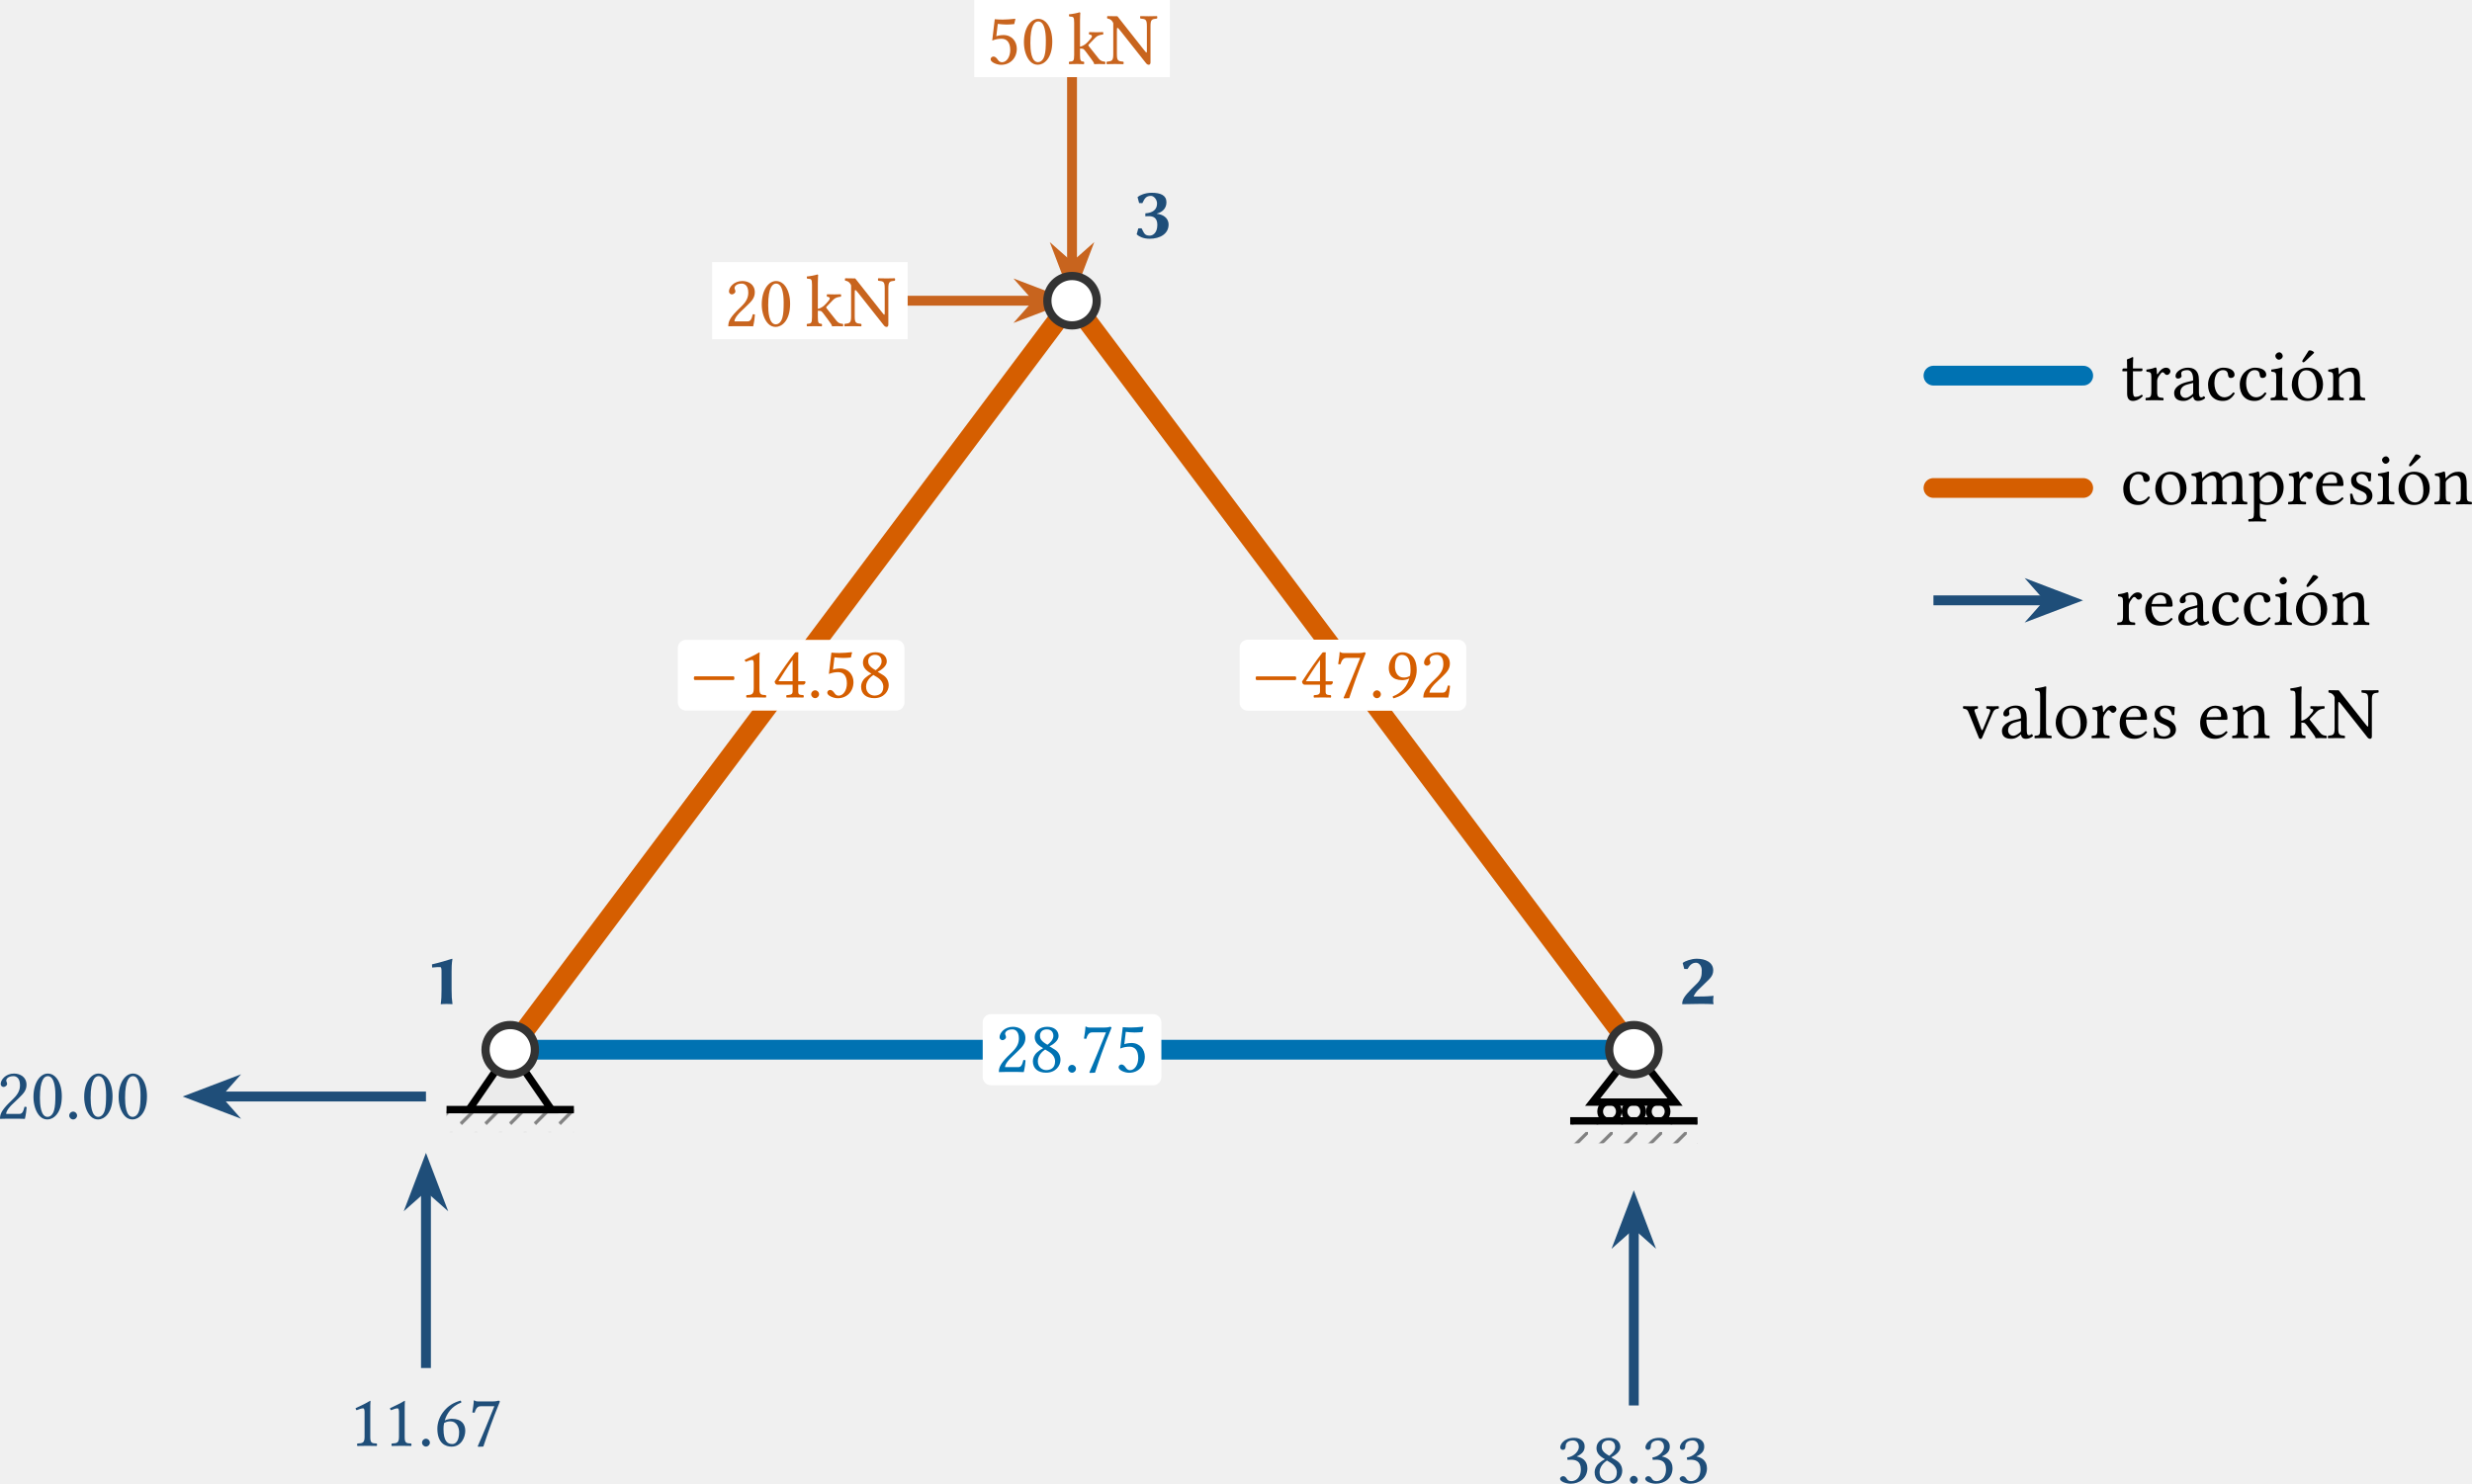
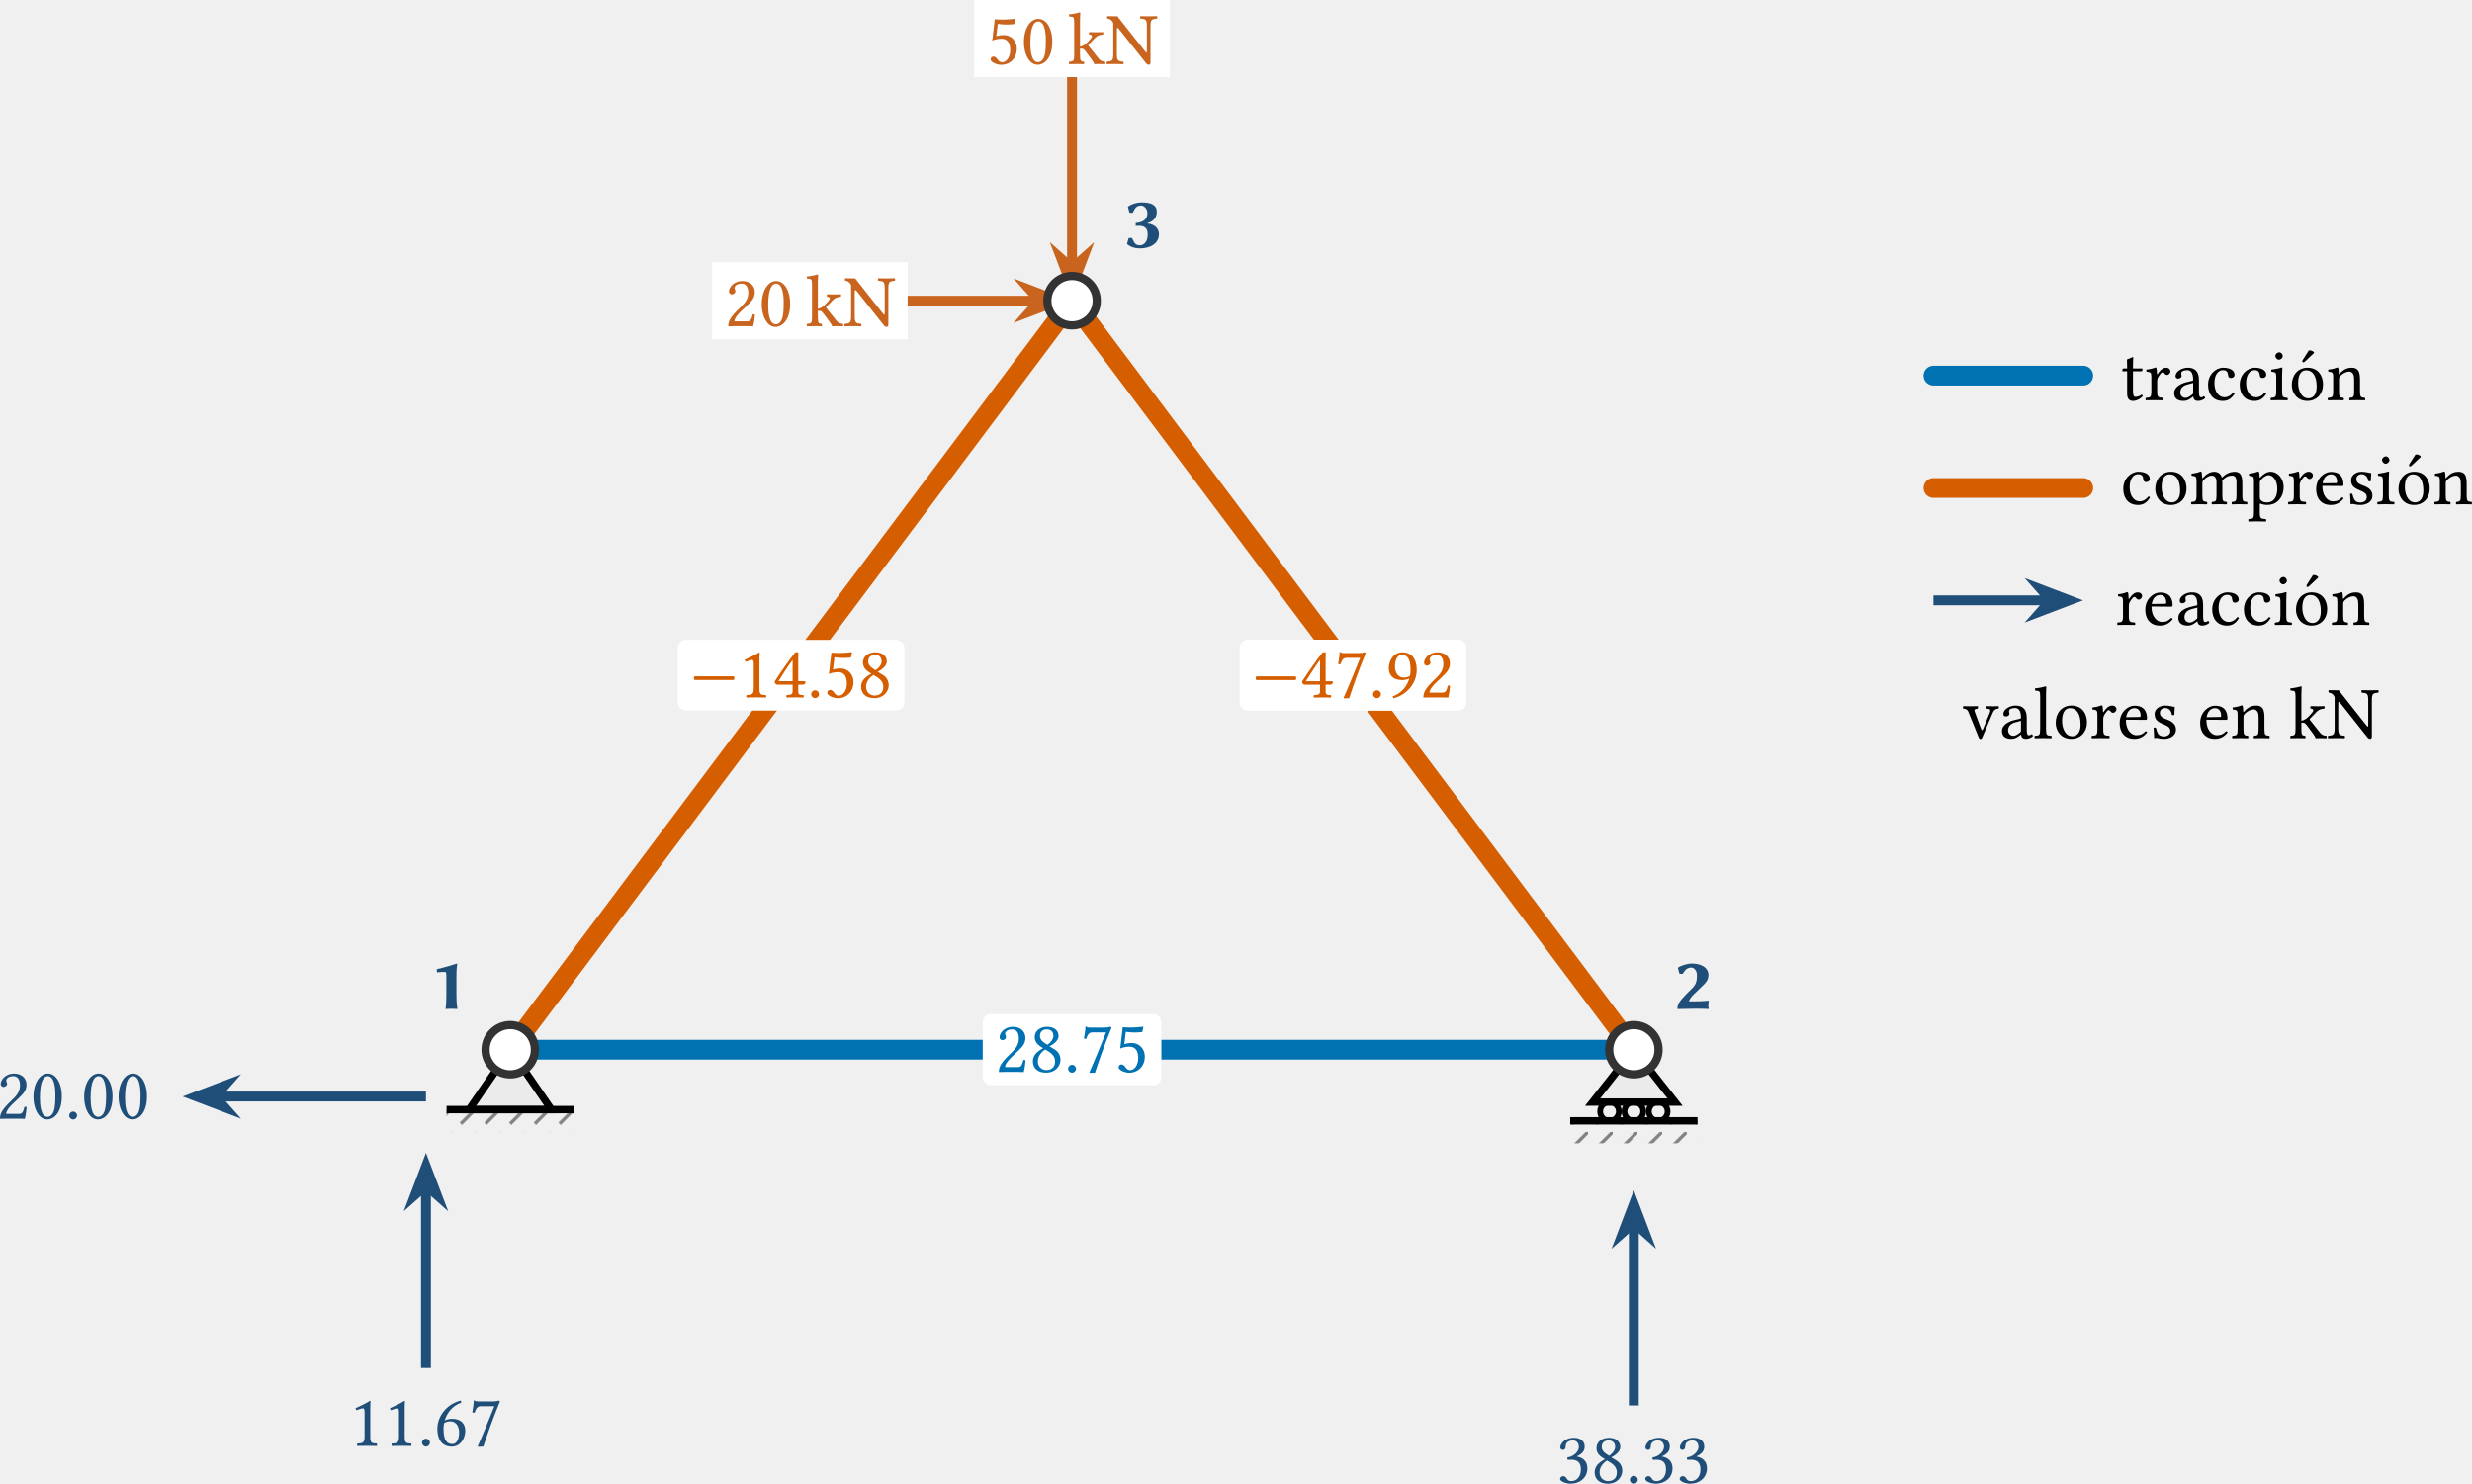
<svg xmlns="http://www.w3.org/2000/svg" xmlns:xlink="http://www.w3.org/1999/xlink" version="1.1" width="299.359pt" height="179.7pt" viewBox="-64.229 -68.015 299.359 179.7">
  <defs>
    <pattern id="pat0-808080" x="-.996" y="-.996" width="2.989" height="2.989" viewBox="-.996 -.996 2.989 2.989" patternUnits="userSpaceOnUse" patternTransform="matrix(1 0 0 -1 -2.44097 59.1197)" overflow="visible">
      <clipPath id="pc0">
        <rect x="-.996" y="-.996" width="4.981" height="4.981" />
      </clipPath>
      <g clip-path="url(#pc0)">
        <path d="M0 0L3.09 3.09" stroke="#808080" fill="none" stroke-width=".399" stroke-miterlimit="10" />
      </g>
    </pattern>
    <pattern id="pat1-808080" x="-.996" y="-.996" width="2.989" height="2.989" viewBox="-.996 -.996 2.989 2.989" patternUnits="userSpaceOnUse" patternTransform="matrix(1 0 0 -1 -2.44097 59.1197)" overflow="visible">
      <clipPath id="pc1">
        <rect x="-.996" y="-.996" width="4.981" height="4.981" />
      </clipPath>
      <g clip-path="url(#pc1)">
        <path d="M0 0L3.09 3.09" stroke="#808080" fill="none" stroke-width=".399" stroke-miterlimit="10" />
      </g>
    </pattern>
    <path id="g3-15" d="M.511-.386C.511-.126 .726 .09 .986 .09S1.462-.126 1.462-.386S1.246-.861 .986-.861S.511-.646 .511-.386Z" />
    <path id="g3-17" d="M2.044 .09C2.735 .09 3.784-.61 3.784-2.717C3.784-3.604 3.569-4.367 3.174-4.887C2.941-5.2 2.564-5.469 2.08-5.469C1.193-5.469 .35-4.411 .35-2.636C.35-1.677 .646-.78 1.139-.287C1.39-.036 1.695 .09 2.044 .09ZM2.08-5.156C2.233-5.156 2.376-5.102 2.484-5.003C2.762-4.77 3.004-4.089 3.004-2.887C3.004-2.062 2.977-1.497 2.851-1.04C2.654-.305 2.215-.224 2.053-.224C1.219-.224 1.13-1.757 1.13-2.537C1.13-4.743 1.677-5.156 2.08-5.156Z" />
    <path id="g3-18" d="M2.582-1.094V-4.205C2.582-4.743 2.591-5.29 2.609-5.407C2.609-5.452 2.591-5.452 2.555-5.452C2.062-5.147 1.587-4.923 .798-4.555C.816-4.456 .852-4.367 .933-4.313C1.345-4.483 1.542-4.537 1.713-4.537C1.865-4.537 1.892-4.322 1.892-4.017V-1.094C1.892-.35 1.65-.305 1.022-.278C.968-.224 .968-.036 1.022 .018C1.462 .009 1.784 0 2.268 0C2.699 0 2.914 .009 3.362 .018C3.416-.036 3.416-.224 3.362-.278C2.735-.305 2.582-.35 2.582-1.094Z" />
    <path id="g3-19" d="M.547-4.196C.547-4.008 .717-3.847 .906-3.847C1.058-3.847 1.327-4.008 1.327-4.205C1.327-4.277 1.309-4.331 1.291-4.394S1.219-4.537 1.219-4.609C1.219-4.833 1.453-5.156 2.107-5.156C2.43-5.156 2.887-4.932 2.887-4.071C2.887-3.497 2.681-3.031 2.152-2.493L1.488-1.838C.61-.941 .466-.511 .466 .018C.466 .018 .924 0 1.21 0H2.78C3.067 0 3.479 .018 3.479 .018C3.596-.457 3.685-1.13 3.694-1.399C3.64-1.444 3.524-1.462 3.434-1.444C3.282-.807 3.129-.583 2.806-.583H1.21C1.21-1.013 1.829-1.623 1.874-1.668L2.78-2.537C3.291-3.031 3.676-3.425 3.676-4.107C3.676-5.075 2.887-5.469 2.161-5.469C1.166-5.469 .547-4.734 .547-4.196Z" />
    <path id="g3-20" d="M1.928-5.156C2.313-5.156 2.672-4.923 2.672-4.349C2.672-3.9 2.152-3.21 1.264-3.084L1.309-2.798C1.462-2.815 1.623-2.815 1.739-2.815C2.251-2.815 2.914-2.672 2.914-1.659C2.914-.466 2.116-.224 1.802-.224C1.345-.224 1.264-.43 1.157-.592C1.067-.717 .95-.825 .771-.825C.583-.825 .395-.655 .395-.511C.395-.152 1.148 .09 1.686 .09C2.753 .09 3.703-.601 3.703-1.784C3.703-2.762 2.968-3.111 2.439-3.201L2.43-3.219C3.165-3.569 3.371-3.936 3.371-4.411C3.371-4.68 3.309-4.896 3.093-5.12C2.896-5.317 2.582-5.469 2.116-5.469C.798-5.469 .421-4.609 .421-4.313C.421-4.187 .511-4.008 .726-4.008C1.04-4.008 1.076-4.304 1.076-4.474C1.076-5.048 1.695-5.156 1.928-5.156Z" />
    <path id="g3-21" d="M3.856-1.964H3.111V-4.582C3.111-5.03 3.111-5.38 3.129-5.452L3.111-5.469H2.824C2.762-5.469 2.717-5.416 2.681-5.371C2.116-4.68 1.076-3.201 .251-1.919C.278-1.784 .332-1.542 .601-1.542H2.43V-.717C2.43-.305 2.089-.305 1.704-.278C1.65-.224 1.65-.036 1.704 .018C1.991 .009 2.349 0 2.762 0C3.111 0 3.452 .009 3.739 .018C3.793-.036 3.793-.224 3.739-.278C3.3-.314 3.111-.296 3.111-.717V-1.542H3.73C3.856-1.542 3.99-1.713 3.99-1.82C3.99-1.91 3.954-1.964 3.856-1.964ZM2.43-4.546V-1.964H.717C1.175-2.699 1.811-3.703 2.43-4.546Z" />
    <path id="g3-22" d="M2.86-1.695C2.86-.843 2.412-.215 1.874-.215C1.533-.215 1.417-.439 1.282-.619C1.166-.771 1.013-.906 .825-.906C.655-.906 .484-.753 .484-.574C.484-.206 1.246 .099 1.757 .099C2.869 .099 3.658-.726 3.658-1.856C3.658-2.726 3.058-3.506 2.053-3.506C1.668-3.506 1.336-3.425 1.175-3.362L1.354-4.86C1.686-4.824 1.973-4.779 2.403-4.779C2.672-4.779 2.977-4.797 3.344-4.833L3.488-5.443L3.425-5.478C2.914-5.425 2.43-5.38 1.955-5.38C1.623-5.38 1.3-5.398 .986-5.425L.681-2.842C1.157-3.022 1.497-3.058 1.82-3.058C2.403-3.058 2.86-2.672 2.86-1.695Z" />
    <path id="g3-23" d="M1.291-3.075C1.533-3.891 2.107-4.797 3.3-5.245C3.3-5.353 3.264-5.434 3.192-5.478C2.286-5.209 1.731-4.833 1.228-4.25C.672-3.604 .395-2.789 .395-2.08C.395-.26 1.426 .099 2.116 .099C3.291 .099 3.775-1.04 3.775-1.811S3.362-3.273 2.143-3.273C1.91-3.273 1.56-3.201 1.291-3.075ZM1.21-2.753C1.506-2.95 1.802-2.959 1.955-2.959C2.833-2.959 3.031-2.098 3.031-1.65C3.031-.664 2.654-.215 2.215-.215C1.65-.215 1.139-.52 1.139-2.053C1.139-2.26 1.157-2.493 1.21-2.753Z" />
    <path id="g3-24" d="M1.524-4.797H3.129C2.43-3.058 1.722-1.309 1.112 .054L1.184 .117L1.793 .09C2.304-1.435 2.798-2.923 3.802-5.371L3.658-5.478C3.506-5.434 3.309-5.38 2.968-5.38H1.121C.816-5.38 .834-5.469 .672-5.505C.646-5.505 .637-5.505 .637-5.478C.628-5.048 .529-4.51 .457-4.044C.556-4.017 .646-4.008 .744-4.017C.941-4.734 1.237-4.797 1.524-4.797Z" />
    <path id="g3-25" d="M3.524-4.349C3.524-4.994 3.022-5.469 2.143-5.469C1.228-5.469 .637-4.923 .637-4.232C.637-3.73 .879-3.362 1.426-3.022L1.659-2.878C1.399-2.744 1.157-2.582 .933-2.385C.565-2.062 .412-1.659 .412-1.309C.412-.395 1.058 .09 2.008 .09C3.183 .09 3.757-.771 3.757-1.453C3.757-1.973 3.533-2.43 3.058-2.717L2.421-3.102C2.842-3.309 3.524-3.775 3.524-4.349ZM2.026-.224C1.623-.224 1.013-.502 1.013-1.309C1.013-1.578 1.13-2.206 1.901-2.717L2.322-2.466C2.878-2.125 3.102-1.704 3.102-1.273C3.102-.377 2.43-.224 2.026-.224ZM2.098-5.156C2.681-5.156 2.896-4.77 2.896-4.358C2.896-3.873 2.421-3.47 2.179-3.291L1.901-3.461C1.336-3.829 1.273-4.125 1.273-4.402C1.273-4.815 1.56-5.156 2.098-5.156Z" />
    <path id="g3-26" d="M2.932-2.295C2.69-1.479 2.116-.574 .924-.126C.924-.018 .959 .063 1.031 .108C1.937-.161 2.493-.538 2.995-1.121C3.551-1.766 3.829-2.582 3.829-3.291C3.829-5.111 2.798-5.469 2.107-5.469C.933-5.469 .448-4.331 .448-3.56S.861-2.098 2.08-2.098C2.313-2.098 2.663-2.17 2.932-2.295ZM3.013-2.618C2.717-2.421 2.421-2.412 2.268-2.412C1.39-2.412 1.193-3.273 1.193-3.721C1.193-4.707 1.569-5.156 2.008-5.156C2.573-5.156 3.084-4.851 3.084-3.318C3.084-3.12 3.067-2.878 3.013-2.618Z" />
    <path id="g3-2088" d="M.529-2.555C.421-2.448 .421-2.215 .529-2.107H5.281C5.389-2.215 5.389-2.448 5.281-2.555H.529Z" />
+     <path id="g0-18" d="M3.022-1.695V-3.963C3.022-4.932 3.102-5.299 3.12-5.425C3.12-5.469 3.093-5.469 3.058-5.469C2.475-5.281 1.479-4.985 .646-4.797L.664-4.411C1.058-4.465 1.462-4.465 1.641-4.465C1.793-4.465 1.802-4.205 1.802-3.882V-1.695C1.802-.995 1.784-.502 1.704 0L1.713 .027C1.713 .027 2.071 0 2.403 0C2.726 0 3.111 .027 3.111 .027L3.129 0C3.049-.538 3.022-.986 3.022-1.695Z" />
+     <path id="g0-19" d="M2.026-4.985C2.349-4.985 2.708-4.627 2.708-4.071C2.708-3.497 2.681-3.031 2.152-2.493L1.488-1.838C.61-.941 .341-.529 .341 0L.35 .036C1.219 .018 1.901 0 2.582 0C3.255 0 3.47 .009 4.142 .036C4.116-.081 4.089-.269 4.089-.386S4.116-.861 4.142-.977C3.622-.941 3.371-.897 2.475-.897H1.739C1.739-1.04 2.062-1.488 2.251-1.668L3.147-2.537C3.658-3.031 4.098-3.38 4.098-4.062C4.098-5.03 3.165-5.469 2.098-5.469C1.453-5.469 .655-5.174 .43-4.976L.403-4.94L.592-4.232L.986-4.223C1.282-4.752 1.587-4.985 2.026-4.985Z" />
+     <path id="g0-20" d="M1.91-.278C1.237-.278 1.21-.637 .915-1.166L.52-1.157L.323-.448L.359-.403C.583-.206 1.058 .099 1.892 .099C3.183 .099 4.187-.52 4.187-1.614C4.187-2.475 3.434-2.86 2.771-2.923V-2.95C3.425-3.12 3.927-3.569 3.927-4.322C3.927-5.165 3.228-5.469 2.134-5.469C1.345-5.469 .681-5.165 .457-4.967L.43-4.932L.619-4.223L1.013-4.214C1.282-4.77 1.453-5.093 2.053-5.093C2.403-5.093 2.789-4.654 2.789-4.178C2.789-3.434 2.286-3.04 1.372-2.977V-2.618C1.479-2.636 1.731-2.636 1.811-2.636C2.322-2.636 2.824-2.439 2.824-1.587C2.824-.547 2.224-.278 1.91-.278Z" />
    <path id="g1-47" d="M4.985-4.591V-1.659C4.985-1.488 4.985-1.39 4.923-1.39C4.887-1.39 4.752-1.551 4.492-1.883L1.417-5.783L.206-5.801C.152-5.747 .152-5.559 .206-5.505C.592-5.478 .861-5.165 .915-4.932V-1.193C.915-.395 .762-.341 .134-.278C.081-.224 .081-.036 .134 .018C.52 .009 .924 0 1.139 0C1.345 0 1.757 .009 2.134 .018C2.188-.036 2.188-.224 2.134-.278C1.506-.341 1.354-.377 1.354-1.193V-3.936C1.354-4.241 1.354-4.376 1.426-4.376C1.479-4.376 1.578-4.277 1.731-4.08L4.86-.126C4.958 .009 5.075 .09 5.218 .09C5.344 .09 5.425-.018 5.425-.188V-4.591C5.425-5.389 5.577-5.443 6.205-5.505C6.259-5.559 6.259-5.747 6.205-5.801C5.837-5.792 5.416-5.783 5.2-5.783C5.012-5.783 4.6-5.792 4.205-5.801C4.151-5.747 4.151-5.559 4.205-5.505C4.833-5.443 4.985-5.407 4.985-4.591Z" />
    <path id="g1-66" d="M2.627-.43C2.681-.152 2.78 .09 3.228 .09C3.569 .09 3.891-.063 4.08-.242C4.062-.35 4.026-.43 3.927-.484C3.865-.43 3.712-.341 3.596-.341C3.335-.341 3.327-.69 3.327-1.103V-2.421C3.327-3.694 2.627-3.936 1.973-3.936C1.237-3.936 .493-3.452 .493-2.941C.493-2.726 .601-2.618 .807-2.618C1.067-2.618 1.228-2.806 1.228-2.923C1.228-2.986 1.219-3.049 1.201-3.084C1.193-3.111 1.184-3.165 1.184-3.264C1.184-3.542 1.56-3.64 1.901-3.64C2.206-3.64 2.627-3.488 2.627-2.475C2.627-2.412 2.6-2.376 2.573-2.367L1.802-2.179C.941-1.964 .323-1.488 .323-.879C.323-.143 .825 .09 1.453 .09C1.766 .09 2.035 .018 2.43-.287L2.609-.43H2.627ZM2.627-2.089V-.906C2.627-.789 2.573-.726 2.502-.672C2.268-.484 1.964-.278 1.713-.278C1.264-.278 1.067-.637 1.067-.915C1.067-1.318 1.255-1.731 1.919-1.901L2.627-2.089Z" />
    <path id="g1-68" d="M3.569-.816C3.533-.897 3.461-.933 3.38-.941C3.075-.547 2.69-.35 2.304-.35C1.65-.35 1.103-1.013 1.103-2.062C1.103-3.049 1.533-3.64 2.125-3.64C2.654-3.64 2.726-3.327 2.762-3.013C2.789-2.771 2.914-2.69 3.102-2.69S3.542-2.806 3.542-3.084C3.542-3.578 3.031-3.936 2.17-3.936C1.282-3.936 .332-3.138 .332-1.865C.332-.708 .977 .09 2.107 .09C2.645 .09 3.12-.081 3.569-.816Z" />
    <path id="g1-70" d="M3.461-.834C3.129-.493 2.869-.35 2.349-.35C2.026-.35 1.65-.538 1.372-.995C1.193-1.291 1.085-1.704 1.085-2.224L3.47-2.206C3.578-2.206 3.64-2.26 3.64-2.358C3.64-3.111 3.371-3.918 2.125-3.918C1.345-3.918 .332-3.174 .332-1.811C.332-1.309 .457-.825 .753-.484C1.058-.126 1.479 .09 2.125 .09C2.806 .09 3.291-.224 3.649-.69C3.622-.78 3.569-.825 3.461-.834ZM1.112-2.529C1.282-3.542 1.91-3.622 2.125-3.622C2.466-3.622 2.869-3.434 2.869-2.681C2.869-2.6 2.833-2.555 2.735-2.555L1.112-2.529Z" />
    <path id="g1-74" d="M1.623-1.094V-2.878C1.623-3.327 1.659-3.9 1.659-3.9C1.659-3.936 1.614-3.963 1.542-3.963C1.291-3.865 .933-3.784 .314-3.703C.296-3.649 .314-3.506 .332-3.452C.825-3.407 .915-3.353 .915-2.842V-1.094C.915-.35 .816-.323 .269-.278C.215-.224 .215-.036 .269 .018C.565 .009 .915 0 1.273 0S1.973 .009 2.268 .018C2.322-.036 2.322-.224 2.268-.278C1.722-.314 1.623-.35 1.623-1.094ZM.807-5.371C.807-5.138 1.022-4.905 1.237-4.905C1.488-4.905 1.704-5.147 1.704-5.335C1.704-5.55 1.515-5.801 1.273-5.801C1.058-5.801 .807-5.586 .807-5.371Z" />
    <path id="g1-76" d="M.771-1.094C.771-.35 .672-.314 .17-.278C.117-.224 .117-.036 .17 .018C.466 .009 .771 0 1.13 0C1.444 0 1.739 .009 1.946 .018C2-.036 2-.224 1.946-.278C1.578-.314 1.479-.35 1.479-1.094V-1.874C1.65-1.865 1.775-1.856 1.865-1.829C1.964-1.757 2.044-1.677 2.152-1.533L2.806-.655C3.067-.305 3.174-.134 3.183-.027C3.183 0 3.192 .018 3.219 .018C3.398 .009 3.596 0 3.775 0C4.053 0 4.331 .009 4.51 .018C4.564-.036 4.564-.224 4.51-.278C4.205-.314 3.981-.35 3.739-.655L2.555-2.143C2.52-2.188 2.493-2.224 2.493-2.268C2.493-2.304 2.493-2.322 2.529-2.358L3.318-3.174C3.587-3.461 3.9-3.533 4.259-3.569C4.313-3.622 4.313-3.811 4.259-3.865C4.053-3.856 3.802-3.847 3.479-3.847C3.138-3.847 2.806-3.856 2.6-3.865C2.546-3.811 2.546-3.622 2.6-3.569C3.102-3.533 2.887-3.219 2.806-3.111C2.6-2.851 2.322-2.546 2.089-2.376C1.892-2.233 1.65-2.125 1.479-2.098V-5.227C1.479-5.81 1.515-6.169 1.515-6.169C1.515-6.232 1.479-6.259 1.399-6.259C1.175-6.169 .502-6.043 .143-6.016C.126-5.945 .143-5.801 .197-5.747C.224-5.747 .251-5.747 .278-5.747C.672-5.721 .771-5.721 .771-5.012V-1.094Z" />
    <path id="g1-77" d="M.852-1.094C.852-.35 .753-.305 .206-.278C.152-.224 .152-.036 .206 .018C.52 .009 .852 0 1.21 0S1.91 .009 2.206 .018C2.26-.036 2.26-.224 2.206-.278C1.659-.305 1.56-.35 1.56-1.094V-5.227C1.56-5.81 1.596-6.169 1.596-6.169C1.596-6.232 1.56-6.259 1.479-6.259C1.255-6.169 .583-6.043 .224-6.016C.206-5.945 .224-5.801 .278-5.747C.798-5.712 .852-5.685 .852-5.012V-1.094Z" />
    <path id="g1-78" d="M1.524-3.21C1.515-3.479 1.497-3.802 1.453-3.891C1.435-3.936 1.417-3.963 1.345-3.963C1.094-3.865 .861-3.784 .242-3.703C.224-3.649 .242-3.506 .26-3.452C.744-3.407 .843-3.362 .843-2.842V-1.094C.843-.359 .726-.314 .233-.278C.179-.224 .179-.036 .233 .018C.502 .009 .843 0 1.201 0S1.838 .009 2.107 .018C2.161-.036 2.161-.224 2.107-.278C1.65-.323 1.551-.359 1.551-1.094V-2.564C1.551-2.753 1.632-2.86 1.704-2.941C2.062-3.291 2.394-3.47 2.672-3.47C3.013-3.47 3.264-3.255 3.264-2.654V-1.094C3.264-.359 3.192-.314 2.708-.278C2.663-.224 2.663-.036 2.708 .018C2.932 .009 3.264 0 3.622 0S4.277 .009 4.501 .018C4.546-.036 4.546-.224 4.501-.278C4.053-.314 3.972-.359 3.972-1.094V-2.52C3.972-2.645 3.972-2.771 3.963-2.878C4.394-3.353 4.797-3.47 5.147-3.47C5.487-3.47 5.685-3.273 5.685-2.672V-1.094C5.685-.359 5.595-.314 5.129-.278C5.084-.224 5.084-.036 5.129 .018C5.353 .009 5.685 0 6.043 0S6.716 .009 6.967 .018C7.012-.036 7.012-.224 6.967-.278C6.474-.314 6.393-.359 6.393-1.094V-2.511C6.393-3.309 6.259-3.936 5.469-3.936C5.012-3.936 4.456-3.766 3.99-3.273C3.963-3.246 3.909-3.201 3.891-3.282C3.811-3.649 3.461-3.936 2.995-3.936C2.475-3.936 2.008-3.631 1.632-3.21C1.587-3.165 1.533-3.102 1.524-3.21Z" />
    <path id="g1-79" d="M1.65-3.21C1.596-3.147 1.542-3.129 1.542-3.21C1.533-3.452 1.515-3.802 1.47-3.891C1.453-3.936 1.435-3.963 1.363-3.963C1.112-3.865 .879-3.784 .26-3.703C.242-3.649 .26-3.506 .278-3.452C.762-3.407 .861-3.362 .861-2.842V-1.094C.861-.359 .771-.323 .233-.278C.179-.224 .179-.036 .233 .018C.502 .009 .861 0 1.219 0S1.847 .009 2.116 .018C2.17-.036 2.17-.224 2.116-.278C1.659-.323 1.569-.359 1.569-1.094V-2.564C1.569-2.753 1.65-2.86 1.722-2.941C2.062-3.273 2.466-3.47 2.815-3.47C2.995-3.47 3.183-3.353 3.291-3.147C3.38-2.968 3.398-2.726 3.398-2.457V-1.094C3.398-.359 3.309-.323 2.842-.278C2.798-.224 2.798-.036 2.842 .018C3.111 .009 3.398 0 3.757 0S4.438 .009 4.707 .018C4.752-.036 4.752-.224 4.707-.278C4.205-.323 4.107-.359 4.107-1.094V-2.43C4.107-2.923 4.071-3.353 3.865-3.631C3.712-3.829 3.434-3.936 3.12-3.936C2.681-3.936 2.179-3.82 1.65-3.21Z" />
    <path id="g1-80" d="M.368-1.838C.368-.924 .977 .09 2.251 .09C2.824 .09 3.264-.117 3.569-.412C3.972-.807 4.151-1.372 4.151-1.919C4.151-2.851 3.64-3.936 2.268-3.936C1.677-3.936 1.193-3.694 .861-3.309C.538-2.923 .368-2.403 .368-1.838ZM2.134-3.622C2.905-3.622 3.38-2.923 3.38-1.632C3.38-.502 2.798-.224 2.376-.224C1.444-.224 1.139-1.354 1.139-2.044C1.139-2.824 1.327-3.622 2.134-3.622Z" />
    <path id="g1-81" d="M1.399-3.3C1.39-3.569 1.372-3.802 1.327-3.891C1.309-3.936 1.291-3.963 1.219-3.963C.968-3.865 .735-3.784 .117-3.703C.099-3.649 .117-3.506 .134-3.452C.619-3.407 .717-3.362 .717-2.842V.986C.717 1.731 .619 1.775 .072 1.802C.018 1.856 .018 2.044 .072 2.098C.386 2.089 .717 2.08 1.076 2.08S1.865 2.089 2.161 2.098C2.215 2.044 2.215 1.856 2.161 1.802C1.524 1.766 1.426 1.731 1.426 .986V.018C1.426-.099 1.462-.09 1.551-.054C1.775 .036 2.044 .09 2.331 .09C2.833 .09 3.282-.063 3.649-.412C4.071-.825 4.313-1.381 4.313-2.107C4.313-3.058 3.64-3.936 2.726-3.936C2.313-3.936 1.856-3.667 1.497-3.264C1.444-3.21 1.408-3.21 1.399-3.3ZM1.569-2.968C1.802-3.255 2.215-3.524 2.475-3.524C3.049-3.524 3.542-2.878 3.542-1.865C3.542-1.13 3.282-.215 2.277-.215C2.116-.215 1.802-.26 1.641-.403C1.462-.565 1.426-.619 1.426-.941V-2.573C1.426-2.762 1.462-2.842 1.569-2.968Z" />
    <path id="g1-83" d="M1.578-3.21C1.56-3.569 1.551-3.802 1.506-3.891C1.488-3.936 1.47-3.963 1.399-3.963C1.148-3.865 .915-3.784 .296-3.703C.278-3.649 .296-3.506 .314-3.452C.798-3.407 .897-3.362 .897-2.842V-1.094C.897-.35 .789-.314 .233-.278C.179-.224 .179-.036 .233 .018C.547 .009 .897 0 1.255 0S2.026 .009 2.34 .018C2.394-.036 2.394-.224 2.34-.278C1.713-.323 1.605-.35 1.605-1.094V-2.34C1.605-2.573 1.713-2.78 1.82-2.941C1.919-3.084 2.125-3.38 2.233-3.38C2.313-3.38 2.394-3.362 2.466-3.264C2.529-3.174 2.636-3.058 2.789-3.058C3.004-3.058 3.21-3.282 3.21-3.506C3.21-3.676 3.049-3.936 2.672-3.936C2.251-3.936 1.883-3.542 1.677-3.192C1.623-3.093 1.578-3.165 1.578-3.21Z" />
    <path id="g1-84" d="M.43-1.237C.466-.798 .493-.377 .493 0C.583-.018 .672-.027 .717-.027C.78-.027 .834-.027 .897-.009C1.139 .054 1.381 .09 1.713 .09C2.215 .09 3.138-.152 3.138-1.04C3.138-1.65 2.699-2.008 2.089-2.233C1.551-2.439 1.193-2.573 1.193-3.067C1.193-3.434 1.515-3.64 1.82-3.64C2.017-3.64 2.537-3.569 2.654-2.806C2.708-2.753 2.887-2.762 2.941-2.815C2.968-3.138 2.986-3.47 2.995-3.766C2.717-3.811 2.286-3.936 1.82-3.936C1.157-3.936 .556-3.506 .556-2.932C.556-2.277 .852-2 1.542-1.713C2.286-1.408 2.457-1.219 2.457-.834C2.457-.395 2.026-.206 1.695-.206C1.345-.206 1.148-.323 1.058-.421C.861-.628 .762-1.022 .708-1.246C.655-1.3 .484-1.291 .43-1.237Z" />
    <path id="g1-85" d="M.386-3.847C.26-3.847 .224-3.739 .224-3.667V-3.551C.224-3.506 .233-3.497 .269-3.497H.798V-.798C.798-.161 1.076 .09 1.488 .09S2.349-.108 2.699-.502C2.681-.592 2.627-.646 2.537-.655C2.304-.475 2.035-.403 1.802-.403C1.56-.403 1.506-.672 1.506-1.228V-3.497H2.439C2.529-3.497 2.654-3.533 2.654-3.613V-3.793C2.654-3.829 2.627-3.847 2.582-3.847H1.506V-4.196C1.506-4.779 1.542-5.138 1.542-5.138C1.542-5.192 1.515-5.218 1.47-5.218C1.435-5.218 1.354-5.183 1.273-5.138C1.175-5.084 1.085-5.039 .968-5.012C.861-4.976 .771-4.949 .771-4.887C.771-4.779 .798-4.842 .798-3.847H.386Z" />
    <path id="g1-87" d="M2.914-3.569C3.398-3.533 3.452-3.425 3.264-2.968L2.537-1.21C2.394-.861 2.349-.861 2.206-1.237L1.56-2.968C1.399-3.398 1.363-3.506 1.838-3.569C1.892-3.622 1.892-3.811 1.838-3.865C1.542-3.856 1.228-3.847 .933-3.847S.368-3.856 .099-3.865C.045-3.811 .045-3.622 .099-3.569C.574-3.515 .637-3.371 .816-2.914L1.964-.081C2.017 .054 2.071 .108 2.188 .108C2.277 .108 2.34 .054 2.403-.099L3.596-2.905C3.766-3.3 3.865-3.524 4.367-3.569C4.42-3.622 4.42-3.811 4.367-3.865C4.187-3.856 3.972-3.847 3.739-3.847C3.443-3.847 3.138-3.856 2.914-3.865C2.86-3.811 2.86-3.622 2.914-3.569Z" />
    <path id="g1-179" d="M.368-1.838C.368-.924 .977 .09 2.251 .09C2.824 .09 3.264-.117 3.569-.412C3.972-.807 4.151-1.372 4.151-1.919C4.151-2.851 3.64-3.936 2.268-3.936C1.677-3.936 1.193-3.694 .861-3.309C.538-2.923 .368-2.403 .368-1.838ZM2.134-3.622C2.905-3.622 3.38-2.923 3.38-1.632C3.38-.502 2.798-.224 2.376-.224C1.444-.224 1.139-1.354 1.139-2.044C1.139-2.824 1.327-3.622 2.134-3.622ZM2.421-6.016L1.739-4.949C1.668-4.833 1.641-4.797 1.641-4.698C1.641-4.636 1.704-4.582 1.766-4.582S1.901-4.618 2.035-4.752L3.067-5.73L3.04-5.828C2.833-6.025 2.6-6.034 2.546-6.034C2.502-6.034 2.448-6.025 2.421-6.016Z" />
    <use id="g2-47" xlink:href="#g1-47" />
    <use id="g2-76" xlink:href="#g1-76" />
-     <path id="g0-18" d="M3.022-1.695V-3.963C3.022-4.932 3.102-5.299 3.12-5.425C3.12-5.469 3.093-5.469 3.058-5.469C2.475-5.281 1.479-4.985 .646-4.797L.664-4.411C1.058-4.465 1.462-4.465 1.641-4.465C1.793-4.465 1.802-4.205 1.802-3.882V-1.695C1.802-.995 1.784-.502 1.704 0L1.713 .027C1.713 .027 2.071 0 2.403 0C2.726 0 3.111 .027 3.111 .027L3.129 0C3.049-.538 3.022-.986 3.022-1.695Z" />
-     <path id="g0-19" d="M2.026-4.985C2.349-4.985 2.708-4.627 2.708-4.071C2.708-3.497 2.681-3.031 2.152-2.493L1.488-1.838C.61-.941 .341-.529 .341 0L.35 .036C1.219 .018 1.901 0 2.582 0C3.255 0 3.47 .009 4.142 .036C4.116-.081 4.089-.269 4.089-.386S4.116-.861 4.142-.977C3.622-.941 3.371-.897 2.475-.897H1.739C1.739-1.04 2.062-1.488 2.251-1.668L3.147-2.537C3.658-3.031 4.098-3.38 4.098-4.062C4.098-5.03 3.165-5.469 2.098-5.469C1.453-5.469 .655-5.174 .43-4.976L.403-4.94L.592-4.232L.986-4.223C1.282-4.752 1.587-4.985 2.026-4.985Z" />
-     <path id="g0-20" d="M1.91-.278C1.237-.278 1.21-.637 .915-1.166L.52-1.157L.323-.448L.359-.403C.583-.206 1.058 .099 1.892 .099C3.183 .099 4.187-.52 4.187-1.614C4.187-2.475 3.434-2.86 2.771-2.923V-2.95C3.425-3.12 3.927-3.569 3.927-4.322C3.927-5.165 3.228-5.469 2.134-5.469C1.345-5.469 .681-5.165 .457-4.967L.43-4.932L.619-4.223L1.013-4.214C1.282-4.77 1.453-5.093 2.053-5.093C2.403-5.093 2.789-4.654 2.789-4.178C2.789-3.434 2.286-3.04 1.372-2.977V-2.618C1.479-2.636 1.731-2.636 1.811-2.636C2.322-2.636 2.824-2.439 2.824-1.587C2.824-.547 2.224-.278 1.91-.278Z" />
  </defs>
  <g id="page1">
    <path d="M-2.441 59.121H133.633" stroke="#0072b2" fill="none" stroke-width="2.391" stroke-miterlimit="10" stroke-linecap="round" />
    <path d="M75.418 54.812H55.773C55.223 54.812 54.777 55.262 54.777 55.812V62.43C54.777 62.98 55.223 63.426 55.773 63.426H75.418C75.969 63.426 76.414 62.98 76.414 62.43V55.812C76.414 55.262 75.969 54.812 75.418 54.812Z" fill="#fff" />
    <g fill="#0072b2" transform="matrix(1 0 0 1 58.71097 2.6944)">
      <use x="-2.441" y="59.12" xlink:href="#g3-19" />
      <use x="1.728" y="59.12" xlink:href="#g3-25" />
      <use x="5.898" y="59.12" xlink:href="#g3-15" />
      <use x="7.87" y="59.12" xlink:href="#g3-24" />
      <use x="12.04" y="59.12" xlink:href="#g3-22" />
    </g>
    <path d="M133.633 59.121L65.594-31.594" stroke="#d55e00" fill="none" stroke-width="2.391" stroke-miterlimit="10" stroke-linecap="round" />
    <path d="M112.34 9.457H86.887C86.336 9.457 85.887 9.902 85.887 10.453V17.07C85.887 17.621 86.336 18.066 86.887 18.066H112.34C112.891 18.066 113.34 17.621 113.34 17.07V10.453C113.34 9.902 112.891 9.457 112.34 9.457Z" fill="#fff" />
    <g fill="#d55e00" transform="matrix(1 0 0 1 89.82397 -42.663)">
      <use x="-2.441" y="59.12" xlink:href="#g3-2088" />
      <use x="3.369" y="59.12" xlink:href="#g3-21" />
      <use x="7.539" y="59.12" xlink:href="#g3-24" />
      <use x="11.708" y="59.12" xlink:href="#g3-15" />
      <use x="13.681" y="59.12" xlink:href="#g3-26" />
      <use x="17.85" y="59.12" xlink:href="#g3-19" />
    </g>
    <path d="M-2.441 59.121L65.594-31.594" stroke="#d55e00" fill="none" stroke-width="2.391" stroke-miterlimit="10" stroke-linecap="round" />
    <path d="M44.305 9.48H18.848C18.297 9.48 17.852 9.926 17.852 10.477V17.051C17.852 17.598 18.297 18.047 18.848 18.047H44.305C44.855 18.047 45.301 17.598 45.301 17.051V10.477C45.301 9.926 44.855 9.48 44.305 9.48Z" fill="#fff" />
    <g fill="#d55e00" transform="matrix(1 0 0 1 21.78777 -42.6675)">
      <use x="-2.441" y="59.12" xlink:href="#g3-2088" />
      <use x="3.369" y="59.12" xlink:href="#g3-18" />
      <use x="7.539" y="59.12" xlink:href="#g3-21" />
      <use x="11.708" y="59.12" xlink:href="#g3-15" />
      <use x="13.681" y="59.12" xlink:href="#g3-22" />
      <use x="17.85" y="59.12" xlink:href="#g3-25" />
    </g>
    <path d="M-2.441 59.121L-7.43 66.375H2.547Z" fill="#ebebeb" />
    <path d="M-2.441 59.121L-7.43 66.375H2.547Z" stroke="#000" fill="none" stroke-width=".897" stroke-miterlimit="10" />
    <path d="M-10.152 66.375V69.098H5.27V66.375Z" fill="url(#pat0-808080)" />
    <path d="M-10.152 66.375H5.27" stroke="#000" fill="none" stroke-width=".897" stroke-miterlimit="10" />
    <path d="M133.633 59.121L128.641 65.469H138.621Z" fill="#ebebeb" />
    <path d="M133.633 59.121L128.641 65.469H138.621Z" stroke="#000" fill="none" stroke-width=".897" stroke-miterlimit="10" />
    <path d="M131.816 66.602C131.816 65.977 131.309 65.469 130.684 65.469S129.551 65.977 129.551 66.602C129.551 67.23 130.059 67.738 130.684 67.738S131.816 67.23 131.816 66.602Z" stroke="#000" fill="none" stroke-width=".697" stroke-miterlimit="10" />
    <path d="M134.766 66.602C134.766 65.977 134.258 65.469 133.633 65.469C133.004 65.469 132.496 65.977 132.496 66.602C132.496 67.23 133.004 67.738 133.633 67.738C134.258 67.738 134.766 67.23 134.766 66.602Z" stroke="#000" fill="none" stroke-width=".697" stroke-miterlimit="10" />
    <path d="M137.715 66.602C137.715 65.977 137.207 65.469 136.578 65.469C135.953 65.469 135.445 65.977 135.445 66.602C135.445 67.23 135.953 67.738 136.578 67.738C137.207 67.738 137.715 67.23 137.715 66.602Z" stroke="#000" fill="none" stroke-width=".697" stroke-miterlimit="10" />
    <path d="M125.922 67.738V70.457H141.34V67.738Z" fill="url(#pat1-808080)" />
    <path d="M125.922 67.738H141.34" stroke="#000" fill="none" stroke-width=".897" stroke-miterlimit="10" />
    <path d="M33.848-31.594H61.371" stroke="#c8641e" fill="none" stroke-width="1.196" stroke-miterlimit="10" />
    <path d="M63.918-31.594L60.523-32.887L61.668-31.594L60.523-30.301Z" fill="#c8641e" />
    <path d="M63.918-31.594L60.523-32.887L61.668-31.594L60.523-30.301Z" stroke="#c8641e" fill="none" stroke-width="1.177" stroke-miterlimit="10" />
    <path d="M22.008-26.926H45.688V-36.266H22.008Z" fill="#fff" />
    <g fill="#c8641e" transform="matrix(1 0 0 1 25.94177 -87.6304)">
      <use x="-2.441" y="59.12" xlink:href="#g3-19" />
      <use x="1.728" y="59.12" xlink:href="#g3-17" />
      <use x="7.392" y="59.12" xlink:href="#g2-76" />
      <use x="11.983" y="59.12" xlink:href="#g2-47" />
    </g>
    <path d="M65.594-63.343V-35.816" stroke="#c8641e" fill="none" stroke-width="1.196" stroke-miterlimit="10" />
    <path d="M65.594-33.27L66.887-36.668L65.594-35.523L64.301-36.668Z" fill="#c8641e" />
    <path d="M65.594-33.27L66.887-36.668L65.594-35.523L64.301-36.668Z" stroke="#c8641e" fill="none" stroke-width="1.177" stroke-miterlimit="10" />
    <path d="M53.754-58.672H77.438V-68.015H53.754Z" fill="#fff" />
    <g fill="#c8641e" transform="matrix(1 0 0 1 57.69017 -119.3833)">
      <use x="-2.441" y="59.12" xlink:href="#g3-22" />
      <use x="1.728" y="59.12" xlink:href="#g3-17" />
      <use x="7.392" y="59.12" xlink:href="#g2-76" />
      <use x="11.983" y="59.12" xlink:href="#g2-47" />
    </g>
    <path d="M-12.645 64.789H-37.902" stroke="#1f4e79" fill="none" stroke-width="1.196" stroke-miterlimit="10" />
    <path d="M-40.449 64.789L-37.055 66.082L-38.199 64.789L-37.055 63.496Z" fill="#1f4e79" />
    <path d="M-40.449 64.789L-37.055 66.082L-38.199 64.789L-37.055 63.496Z" stroke="#1f4e79" fill="none" stroke-width="1.177" stroke-miterlimit="10" />
    <g fill="#1f4e79" transform="matrix(1 0 0 1 -62.25423 8.3593)">
      <use x="-2.441" y="59.12" xlink:href="#g3-19" />
      <use x="1.728" y="59.12" xlink:href="#g3-17" />
      <use x="5.898" y="59.12" xlink:href="#g3-15" />
      <use x="7.87" y="59.12" xlink:href="#g3-17" />
      <use x="12.04" y="59.12" xlink:href="#g3-17" />
    </g>
    <path d="M-12.645 97.672V75.816" stroke="#1f4e79" fill="none" stroke-width="1.196" stroke-miterlimit="10" />
    <path d="M-12.645 73.269L-13.938 76.664L-12.645 75.519L-11.352 76.664Z" fill="#1f4e79" />
    <path d="M-12.645 73.269L-13.938 76.664L-12.645 75.519L-11.352 76.664Z" stroke="#1f4e79" fill="none" stroke-width="1.177" stroke-miterlimit="10" />
    <g fill="#1f4e79" transform="matrix(1 0 0 1 -19.52993 47.9753)">
      <use x="-2.441" y="59.12" xlink:href="#g3-18" />
      <use x="1.728" y="59.12" xlink:href="#g3-18" />
      <use x="5.898" y="59.12" xlink:href="#g3-15" />
      <use x="7.87" y="59.12" xlink:href="#g3-23" />
      <use x="12.04" y="59.12" xlink:href="#g3-24" />
    </g>
    <path d="M133.625 102.207V80.352" stroke="#1f4e79" fill="none" stroke-width="1.196" stroke-miterlimit="10" />
    <path d="M133.625 77.805L132.332 81.203L133.625 80.055L134.918 81.203Z" fill="#1f4e79" />
    <path d="M133.625 77.805L132.332 81.203L133.625 80.055L134.918 81.203Z" stroke="#1f4e79" fill="none" stroke-width="1.177" stroke-miterlimit="10" />
    <g fill="#1f4e79" transform="matrix(1 0 0 1 126.74 52.4753)">
      <use x="-2.441" y="59.12" xlink:href="#g3-20" />
      <use x="1.728" y="59.12" xlink:href="#g3-25" />
      <use x="5.898" y="59.12" xlink:href="#g3-15" />
      <use x="7.87" y="59.12" xlink:href="#g3-20" />
      <use x="12.04" y="59.12" xlink:href="#g3-20" />
    </g>
    <path d="M.547 59.121C.547 57.469-.789 56.133-2.441 56.133C-4.09 56.133-5.43 57.469-5.43 59.121C-5.43 60.77-4.09 62.109-2.441 62.109C-.789 62.109 .547 60.77 .547 59.121Z" fill="#fff" />
    <path d="M.547 59.121C.547 57.469-.789 56.133-2.441 56.133C-4.09 56.133-5.43 57.469-5.43 59.121C-5.43 60.77-4.09 62.109-2.441 62.109C-.789 62.109 .547 60.77 .547 59.121Z" stroke="#333" fill="none" stroke-width=".996" stroke-miterlimit="10" />
    <path d="M136.621 59.121C136.621 57.469 135.281 56.133 133.633 56.133C131.98 56.133 130.641 57.469 130.641 59.121C130.641 60.77 131.98 62.109 133.633 62.109C135.281 62.109 136.621 60.77 136.621 59.121Z" fill="#fff" />
    <path d="M136.621 59.121C136.621 57.469 135.281 56.133 133.633 56.133C131.98 56.133 130.641 57.469 130.641 59.121C130.641 60.77 131.98 62.109 133.633 62.109C135.281 62.109 136.621 60.77 136.621 59.121Z" stroke="#333" fill="none" stroke-width=".996" stroke-miterlimit="10" />
    <path d="M68.586-31.594C68.586-33.246 67.246-34.586 65.594-34.586C63.945-34.586 62.605-33.246 62.605-31.594C62.605-29.945 63.945-28.605 65.594-28.605C67.246-28.605 68.586-29.945 68.586-31.594Z" fill="#fff" />
    <path d="M68.586-31.594C68.586-33.246 67.246-34.586 65.594-34.586C63.945-34.586 62.605-33.246 62.605-31.594C62.605-29.945 63.945-28.605 65.594-28.605C67.246-28.605 68.586-29.945 68.586-31.594Z" stroke="#333" fill="none" stroke-width=".996" stroke-miterlimit="10" />
-     <g fill="#1f4e79" transform="matrix(1 0 0 1 -10.12113 -5.5393)">
+     <g fill="#1f4e79" transform="matrix(1 0 0 1 -9.53753 -4.9557)">
      <use x="-2.441" y="59.12" xlink:href="#g0-18" />
    </g>
-     <g fill="#1f4e79" transform="matrix(1 0 0 1 141.585 -5.5482)">
+     <g fill="#1f4e79" transform="matrix(1 0 0 1 141.001 -4.9646)">
      <use x="-2.441" y="59.12" xlink:href="#g0-19" />
    </g>
-     <g fill="#1f4e79" transform="matrix(1 0 0 1 75.54107 -98.3184)">
+     <g fill="#1f4e79" transform="matrix(1 0 0 1 74.37387 -97.1512)">
      <use x="-2.441" y="59.12" xlink:href="#g0-20" />
    </g>
    <path d="M169.91-22.52H188.051" stroke="#0072b2" fill="none" stroke-width="2.391" stroke-miterlimit="10" stroke-linecap="round" />
    <g transform="matrix(1 0 0 1 195.008 -78.6668)">
      <use x="-2.441" y="59.12" xlink:href="#g1-85" />
      <use x=".392" y="59.12" xlink:href="#g1-83" />
      <use x="3.728" y="59.12" xlink:href="#g1-66" />
      <use x="7.826" y="59.12" xlink:href="#g1-68" />
      <use x="11.663" y="59.12" xlink:href="#g1-68" />
      <use x="15.501" y="59.12" xlink:href="#g1-74" />
      <use x="17.931" y="59.12" xlink:href="#g1-179" />
      <use x="22.45" y="59.12" xlink:href="#g1-79" />
    </g>
    <path d="M169.91-8.914H188.051" stroke="#d55e00" fill="none" stroke-width="2.391" stroke-miterlimit="10" stroke-linecap="round" />
    <g transform="matrix(1 0 0 1 195.008 -66.06444)">
      <use x="-2.441" y="59.12" xlink:href="#g1-68" />
      <use x="1.397" y="59.12" xlink:href="#g1-80" />
      <use x="5.916" y="59.12" xlink:href="#g1-78" />
      <use x="12.999" y="59.12" xlink:href="#g1-81" />
      <use x="17.653" y="59.12" xlink:href="#g1-83" />
      <use x="20.916" y="59.12" xlink:href="#g1-70" />
      <use x="24.924" y="59.12" xlink:href="#g1-84" />
      <use x="28.421" y="59.12" xlink:href="#g1-74" />
      <use x="30.851" y="59.12" xlink:href="#g1-179" />
      <use x="35.37" y="59.12" xlink:href="#g1-79" />
    </g>
    <path d="M169.91 4.695H183.828" stroke="#1f4e79" fill="none" stroke-width="1.196" stroke-miterlimit="10" />
    <path d="M186.375 4.695L182.977 3.398L184.122 4.695L182.977 5.988Z" fill="#1f4e79" />
    <path d="M186.375 4.695L182.977 3.398L184.122 4.695L182.977 5.988Z" stroke="#1f4e79" fill="none" stroke-width="1.177" stroke-miterlimit="10" />
    <g transform="matrix(1 0 0 1 194.41 -51.45354)">
      <use x="-2.441" y="59.12" xlink:href="#g1-83" />
      <use x=".823" y="59.12" xlink:href="#g1-70" />
      <use x="4.831" y="59.12" xlink:href="#g1-66" />
      <use x="8.928" y="59.12" xlink:href="#g1-68" />
      <use x="12.766" y="59.12" xlink:href="#g1-68" />
      <use x="16.604" y="59.12" xlink:href="#g1-74" />
      <use x="19.033" y="59.12" xlink:href="#g1-179" />
      <use x="23.553" y="59.12" xlink:href="#g1-79" />
    </g>
    <g transform="matrix(1 0 0 1 175.869 -37.7441)">
      <use x="-2.441" y="59.12" xlink:href="#g1-87" />
      <use x="2.015" y="59.12" xlink:href="#g1-66" />
      <use x="6.113" y="59.12" xlink:href="#g1-77" />
      <use x="8.48" y="59.12" xlink:href="#g1-80" />
      <use x="12.999" y="59.12" xlink:href="#g1-83" />
      <use x="16.263" y="59.12" xlink:href="#g1-70" />
      <use x="20.271" y="59.12" xlink:href="#g1-84" />
      <use x="26.009" y="59.12" xlink:href="#g1-70" />
      <use x="30.017" y="59.12" xlink:href="#g1-79" />
      <use x="37.119" y="59.12" xlink:href="#g1-76" />
      <use x="41.709" y="59.12" xlink:href="#g1-47" />
    </g>
  </g>
</svg>
